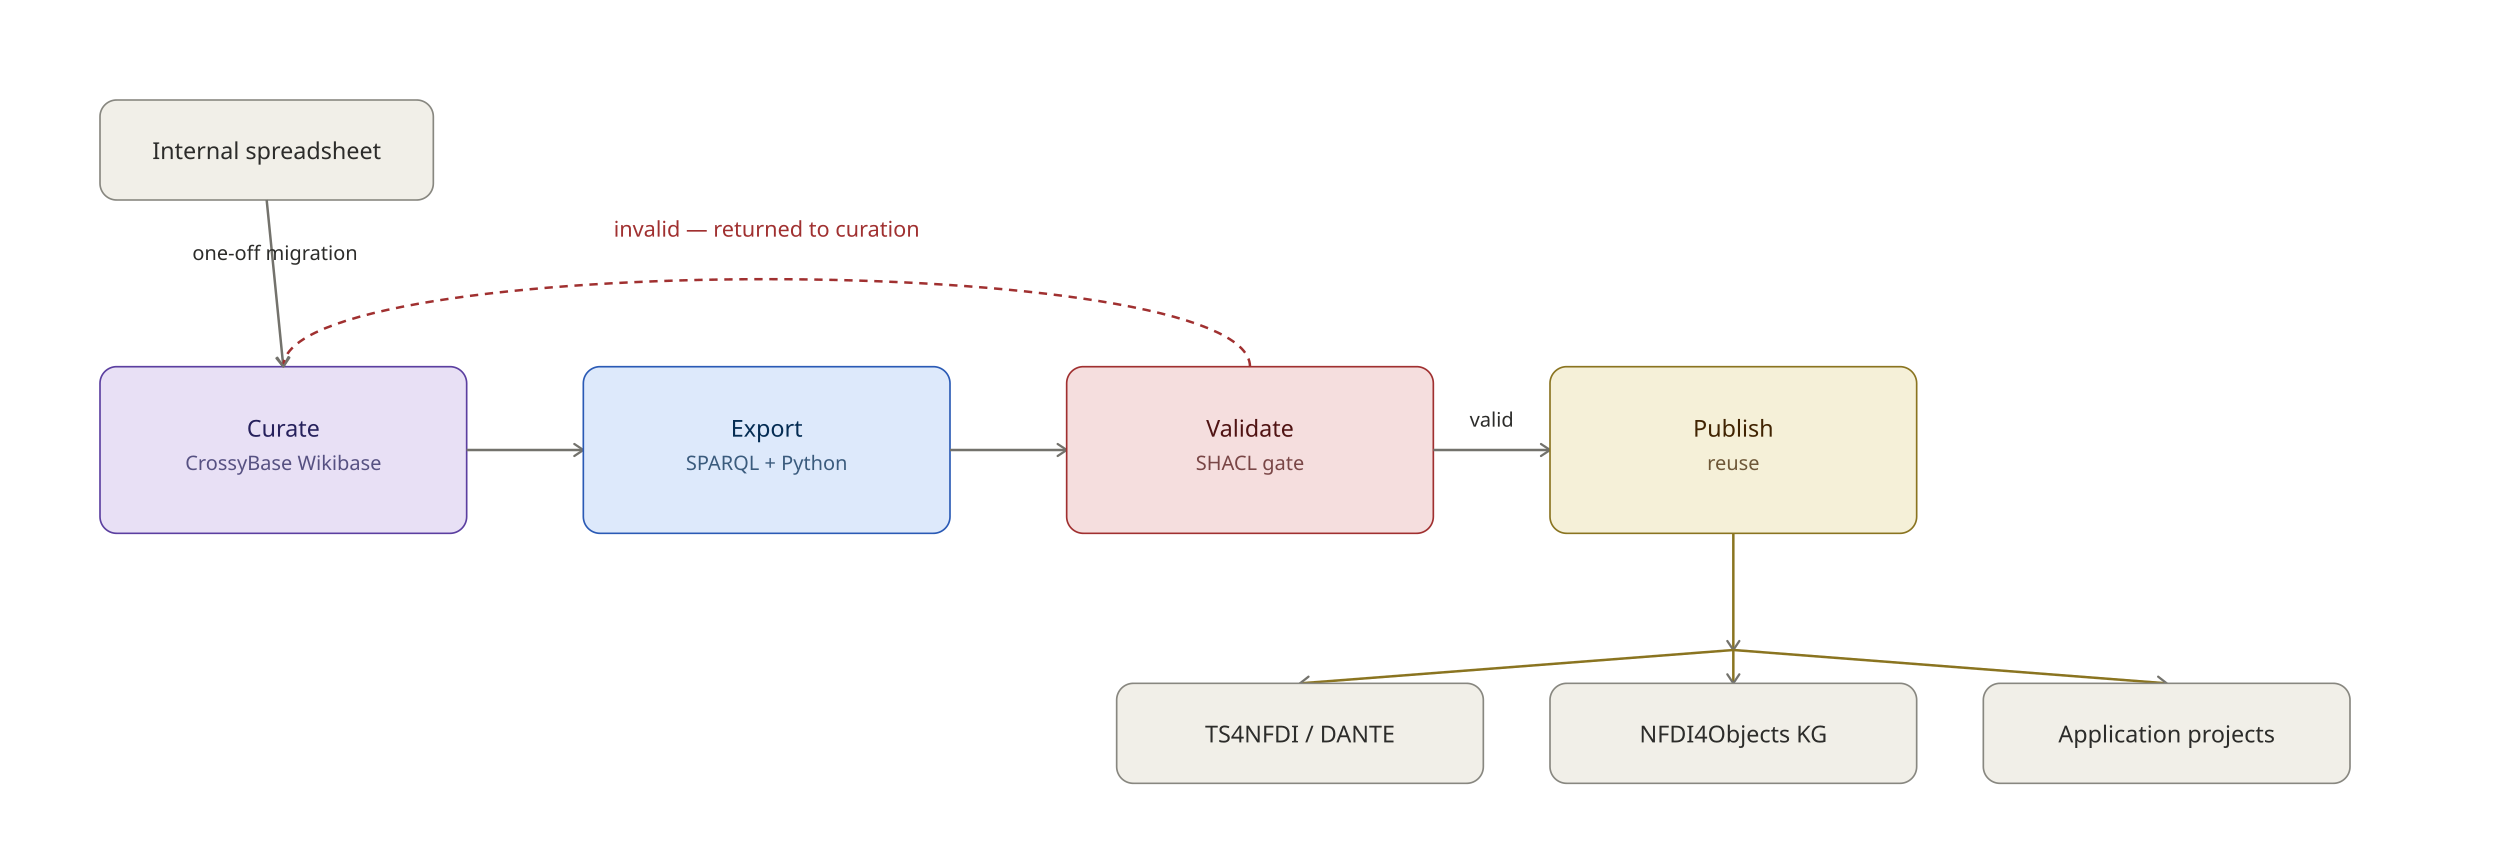
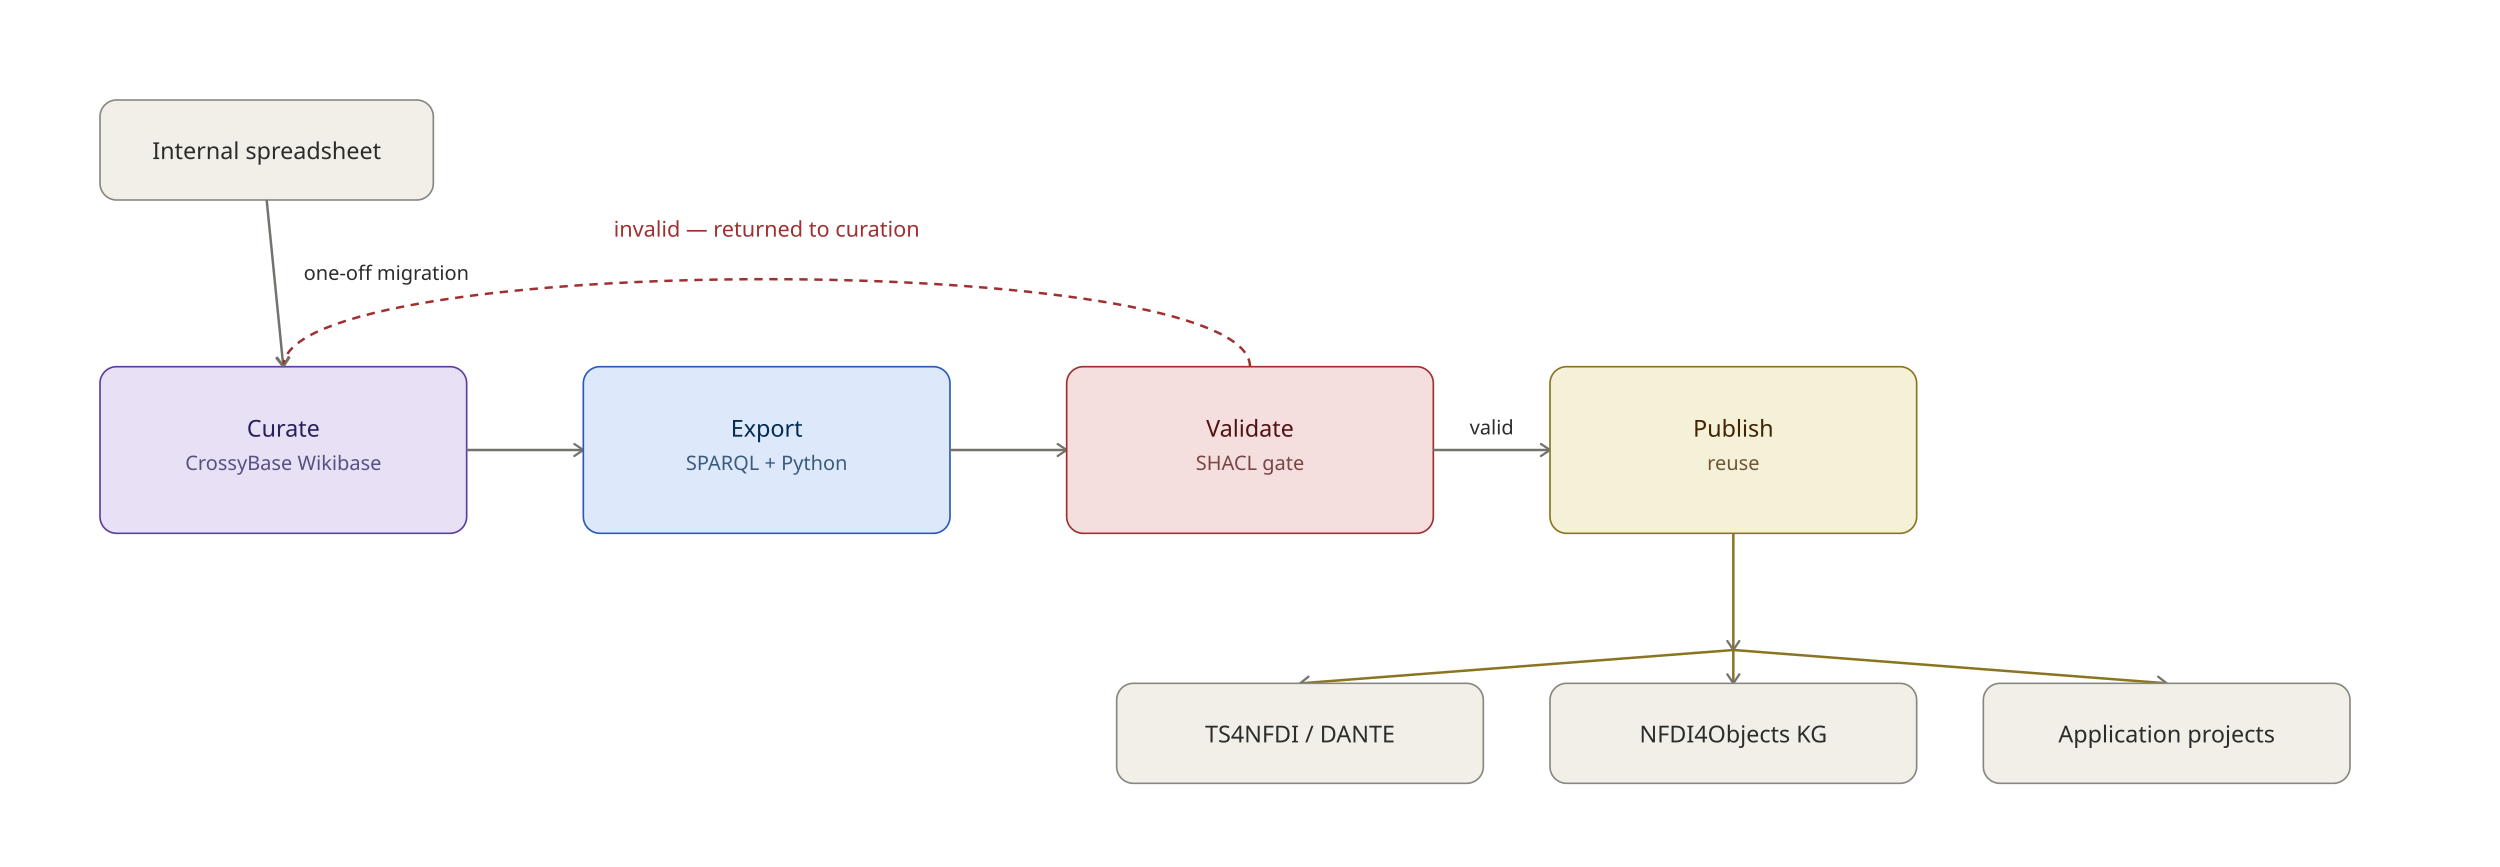
<svg xmlns="http://www.w3.org/2000/svg" width="1500" height="520" viewBox="0 0 1500 520" role="img">
  <defs>
    <marker id="arrow" viewBox="0 0 10 10" refX="8" refY="5" markerWidth="6" markerHeight="6" orient="auto-start-reverse">
      <path d="M2 1L8 5L2 9" fill="none" stroke="#73726c" stroke-width="1.5" stroke-linecap="round" stroke-linejoin="round" />
    </marker>
  </defs>
  <rect x="60.0" y="60.0" width="200.0" height="60.0" rx="10" fill="#f1efe8" stroke="#888780" stroke-width="1" />
  <text x="160.0" y="90.0" text-anchor="middle" dominant-baseline="central" font-family="Fira Sans" font-weight="500" font-size="14" fill="#2c2c2a">Internal spreadsheet</text>
  <line x1="160.0" y1="120.0" x2="170.0" y2="220.0" stroke="#73726c" stroke-width="1.5" marker-end="url(#arrow)" />
-   <text x="165.0" y="156.0" text-anchor="middle" font-family="Fira Sans" font-weight="500" font-size="12" fill="#2c2c2a">one-off migration</text>
+   <text x="231.8" y="163.3" text-anchor="middle" dominant-baseline="central" font-family="Fira Sans" font-weight="500" font-size="12" fill="#2c2c2a">one-off migration</text>
  <rect x="60.0" y="220.0" width="220.0" height="100.0" rx="10" fill="#e8e0f5" stroke="#5b3fa0" stroke-width="1" />
  <text x="170.0" y="262.0" text-anchor="middle" font-family="Fira Sans" font-weight="500" font-size="14" fill="#26215c">Curate</text>
  <text x="170.0" y="282.0" text-anchor="middle" font-family="Fira Sans" font-size="12" fill="#26215c" opacity="0.75">CrossyBase Wikibase</text>
  <line x1="280.0" y1="270.0" x2="350.0" y2="270.0" stroke="#73726c" stroke-width="1.5" marker-end="url(#arrow)" />
-   <text x="315.0" y="256.0" text-anchor="middle" font-family="Fira Sans" font-weight="500" font-size="12" fill="#2c2c2a" />
+   <text x="315.0" y="256.0" text-anchor="middle" dominant-baseline="central" font-family="Fira Sans" font-weight="500" font-size="12" fill="#2c2c2a" />
  <rect x="350.0" y="220.0" width="220.0" height="100.0" rx="10" fill="#dde9fb" stroke="#2a5ab5" stroke-width="1" />
  <text x="460.0" y="262.0" text-anchor="middle" font-family="Fira Sans" font-weight="500" font-size="14" fill="#042c53">Export</text>
  <text x="460.0" y="282.0" text-anchor="middle" font-family="Fira Sans" font-size="12" fill="#042c53" opacity="0.75">SPARQL + Python</text>
  <line x1="570.0" y1="270.0" x2="640.0" y2="270.0" stroke="#73726c" stroke-width="1.5" marker-end="url(#arrow)" />
-   <text x="605.0" y="256.0" text-anchor="middle" font-family="Fira Sans" font-weight="500" font-size="12" fill="#2c2c2a" />
+   <text x="605.0" y="256.0" text-anchor="middle" dominant-baseline="central" font-family="Fira Sans" font-weight="500" font-size="12" fill="#2c2c2a" />
  <rect x="640.0" y="220.0" width="220.0" height="100.0" rx="10" fill="#f5dede" stroke="#a03030" stroke-width="1" />
  <text x="750.0" y="262.0" text-anchor="middle" font-family="Fira Sans" font-weight="500" font-size="14" fill="#501313">Validate</text>
  <text x="750.0" y="282.0" text-anchor="middle" font-family="Fira Sans" font-size="12" fill="#501313" opacity="0.75">SHACL gate</text>
  <line x1="860.0" y1="270.0" x2="930.0" y2="270.0" stroke="#73726c" stroke-width="1.5" marker-end="url(#arrow)" />
-   <text x="895.0" y="256.0" text-anchor="middle" font-family="Fira Sans" font-weight="500" font-size="12" fill="#2c2c2a">valid</text>
+   <text x="895.0" y="256.0" text-anchor="middle" dominant-baseline="central" font-family="Fira Sans" font-weight="500" font-size="12" fill="#2c2c2a">valid</text>
  <rect x="930.0" y="220.0" width="220.0" height="100.0" rx="10" fill="#f5f0d8" stroke="#8a7420" stroke-width="1" />
  <text x="1040.0" y="262.0" text-anchor="middle" font-family="Fira Sans" font-weight="500" font-size="14" fill="#412402">Publish</text>
  <text x="1040.0" y="282.0" text-anchor="middle" font-family="Fira Sans" font-size="12" fill="#412402" opacity="0.75">reuse</text>
  <path d="M 750.0 220.0 C 750.0 150.0, 170.0 150.0, 170.0 220.0" fill="none" stroke="#a03030" stroke-width="1.5" stroke-dasharray="5 4" marker-end="url(#arrow)" />
  <text x="460.0" y="142.0" text-anchor="middle" font-family="Fira Sans" font-weight="500" font-size="13" fill="#a03030">invalid — returned to curation</text>
  <line x1="1040.0" y1="320.0" x2="1040.0" y2="390.0" stroke="#8a7420" stroke-width="1.5" marker-end="url(#arrow)" />
  <line x1="1040.0" y1="390.0" x2="780.0" y2="410.0" stroke="#8a7420" stroke-width="1.5" marker-end="url(#arrow)" />
  <rect x="670.0" y="410.0" width="220.0" height="60.0" rx="10" fill="#f1efe8" stroke="#888780" stroke-width="1" />
  <text x="780.0" y="440.0" text-anchor="middle" dominant-baseline="central" font-family="Fira Sans" font-weight="500" font-size="14" fill="#2c2c2a">TS4NFDI / DANTE</text>
  <line x1="1040.0" y1="390.0" x2="1040.0" y2="410.0" stroke="#8a7420" stroke-width="1.5" marker-end="url(#arrow)" />
  <rect x="930.0" y="410.0" width="220.0" height="60.0" rx="10" fill="#f1efe8" stroke="#888780" stroke-width="1" />
  <text x="1040.0" y="440.0" text-anchor="middle" dominant-baseline="central" font-family="Fira Sans" font-weight="500" font-size="14" fill="#2c2c2a">NFDI4Objects KG</text>
  <line x1="1040.0" y1="390.0" x2="1300.0" y2="410.0" stroke="#8a7420" stroke-width="1.5" marker-end="url(#arrow)" />
  <rect x="1190.0" y="410.0" width="220.0" height="60.0" rx="10" fill="#f1efe8" stroke="#888780" stroke-width="1" />
  <text x="1300.0" y="440.0" text-anchor="middle" dominant-baseline="central" font-family="Fira Sans" font-weight="500" font-size="14" fill="#2c2c2a">Application projects</text>
</svg>
